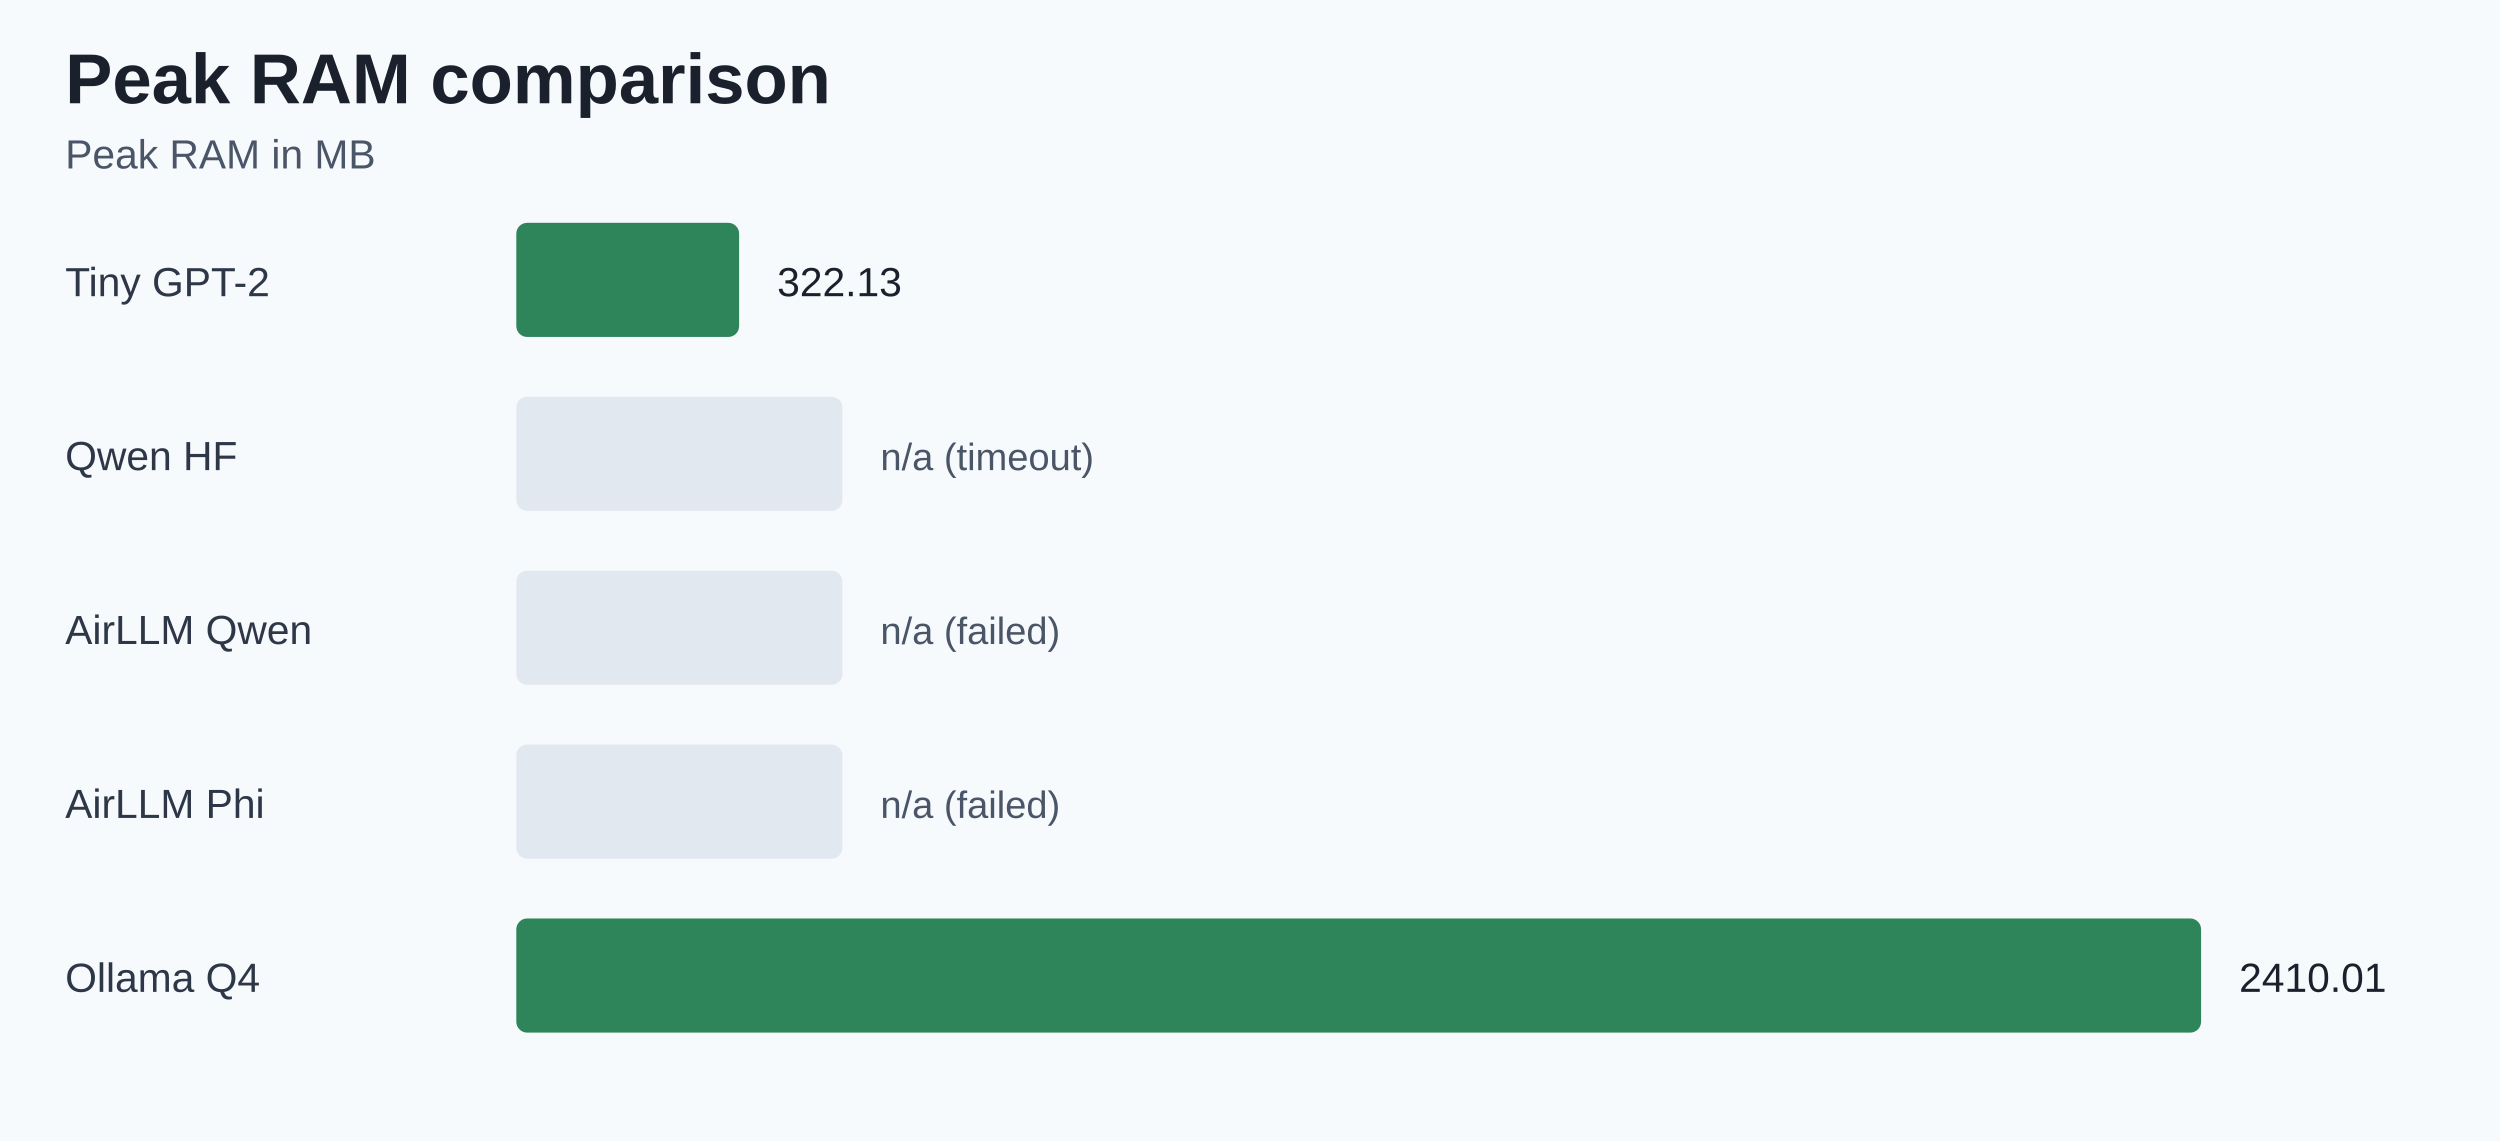
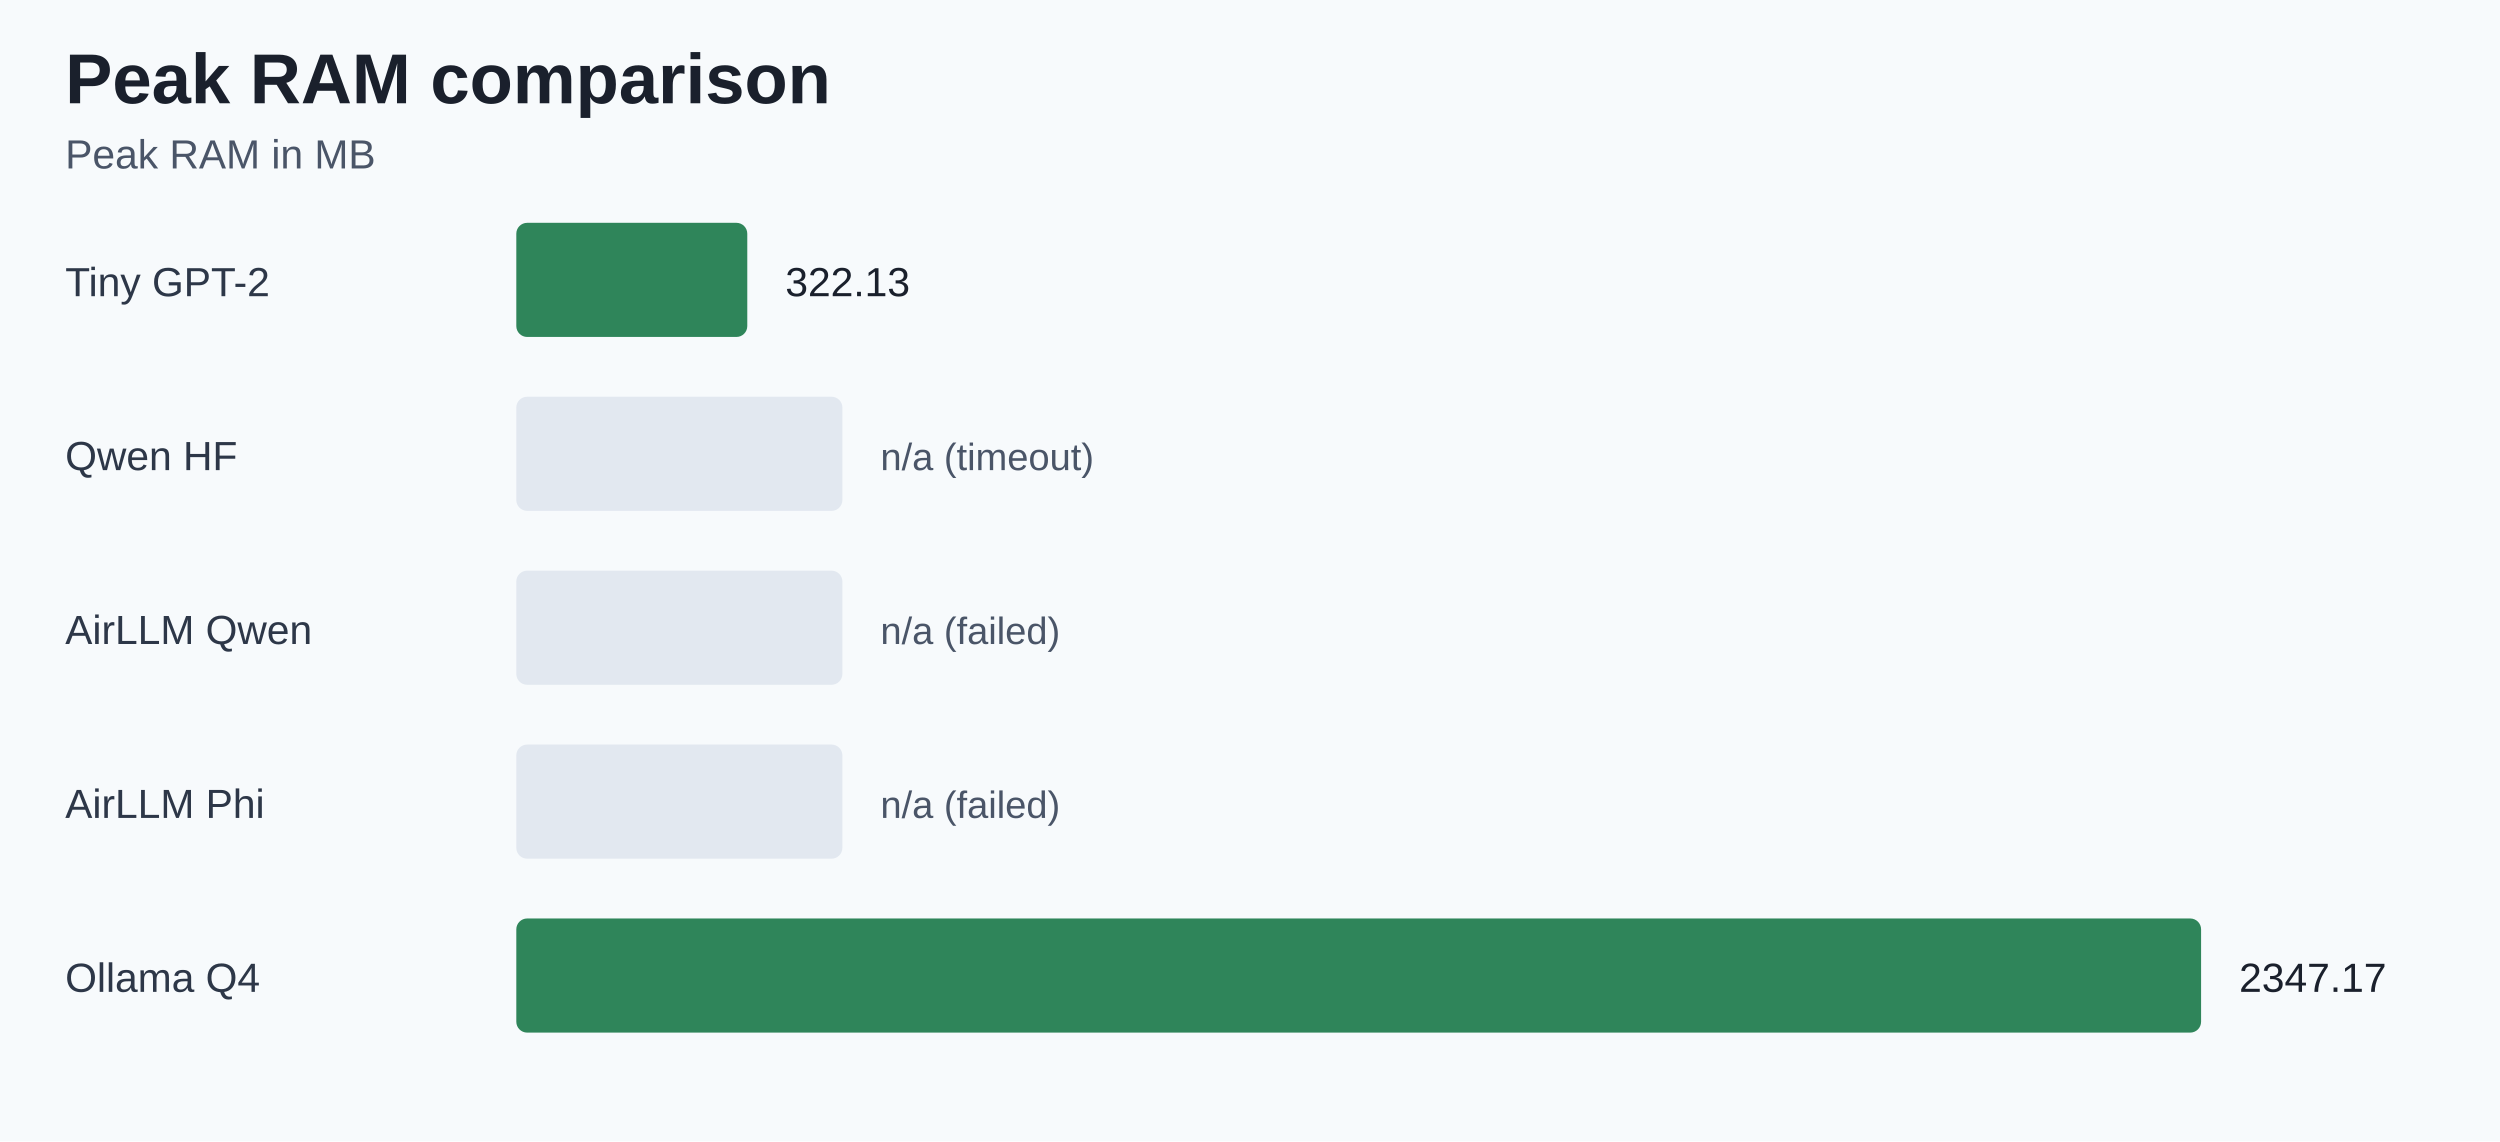
<svg xmlns="http://www.w3.org/2000/svg" width="920" height="420" viewBox="0 0 920 420">
  <style>
  .title { font: 700 26px Arial, sans-serif; fill: #1a202c; }
  .subtitle { font: 15px Arial, sans-serif; fill: #4a5568; }
  .label { font: 15px Arial, sans-serif; fill: #2d3748; }
  .value { font: 15px Arial, sans-serif; fill: #1a202c; }
  .note { font: 14px Arial, sans-serif; fill: #4a5568; }
  .missing { fill: #e2e8f0; }
  .status { font: 700 16px Arial, sans-serif; fill: #1a202c; }
  .cardlabel { font: 14px Arial, sans-serif; fill: #2d3748; }
  .small { font: 12px Arial, sans-serif; fill: #4a5568; }
</style>
  <rect width="100%" height="100%" fill="#f7fafc" />
  <text x="24" y="38" class="title">Peak RAM comparison</text>
  <text x="24" y="62" class="subtitle">Peak RAM in MB</text>
  <text x="24" y="109" class="label">Tiny GPT-2</text>
-   <rect x="190" y="82" width="82" height="42" rx="4" fill="#2f855a" />
-   <text x="286" y="109" class="value">322.13</text>
+   <rect x="190" y="82" width="85" height="42" rx="4" fill="#2f855a" />
+   <text x="289" y="109" class="value">322.13</text>
  <text x="24" y="173" class="label">Qwen HF</text>
  <rect x="190" y="146" width="120" height="42" rx="4" class="missing" />
  <text x="324" y="173" class="note">n/a (timeout)</text>
  <text x="24" y="237" class="label">AirLLM Qwen</text>
  <rect x="190" y="210" width="120" height="42" rx="4" class="missing" />
  <text x="324" y="237" class="note">n/a (failed)</text>
  <text x="24" y="301" class="label">AirLLM Phi</text>
  <rect x="190" y="274" width="120" height="42" rx="4" class="missing" />
  <text x="324" y="301" class="note">n/a (failed)</text>
  <text x="24" y="365" class="label">Ollama Q4</text>
  <rect x="190" y="338" width="620" height="42" rx="4" fill="#2f855a" />
-   <text x="824" y="365" class="value">2410.01</text>
+   <text x="824" y="365" class="value">2347.17</text>
</svg>
